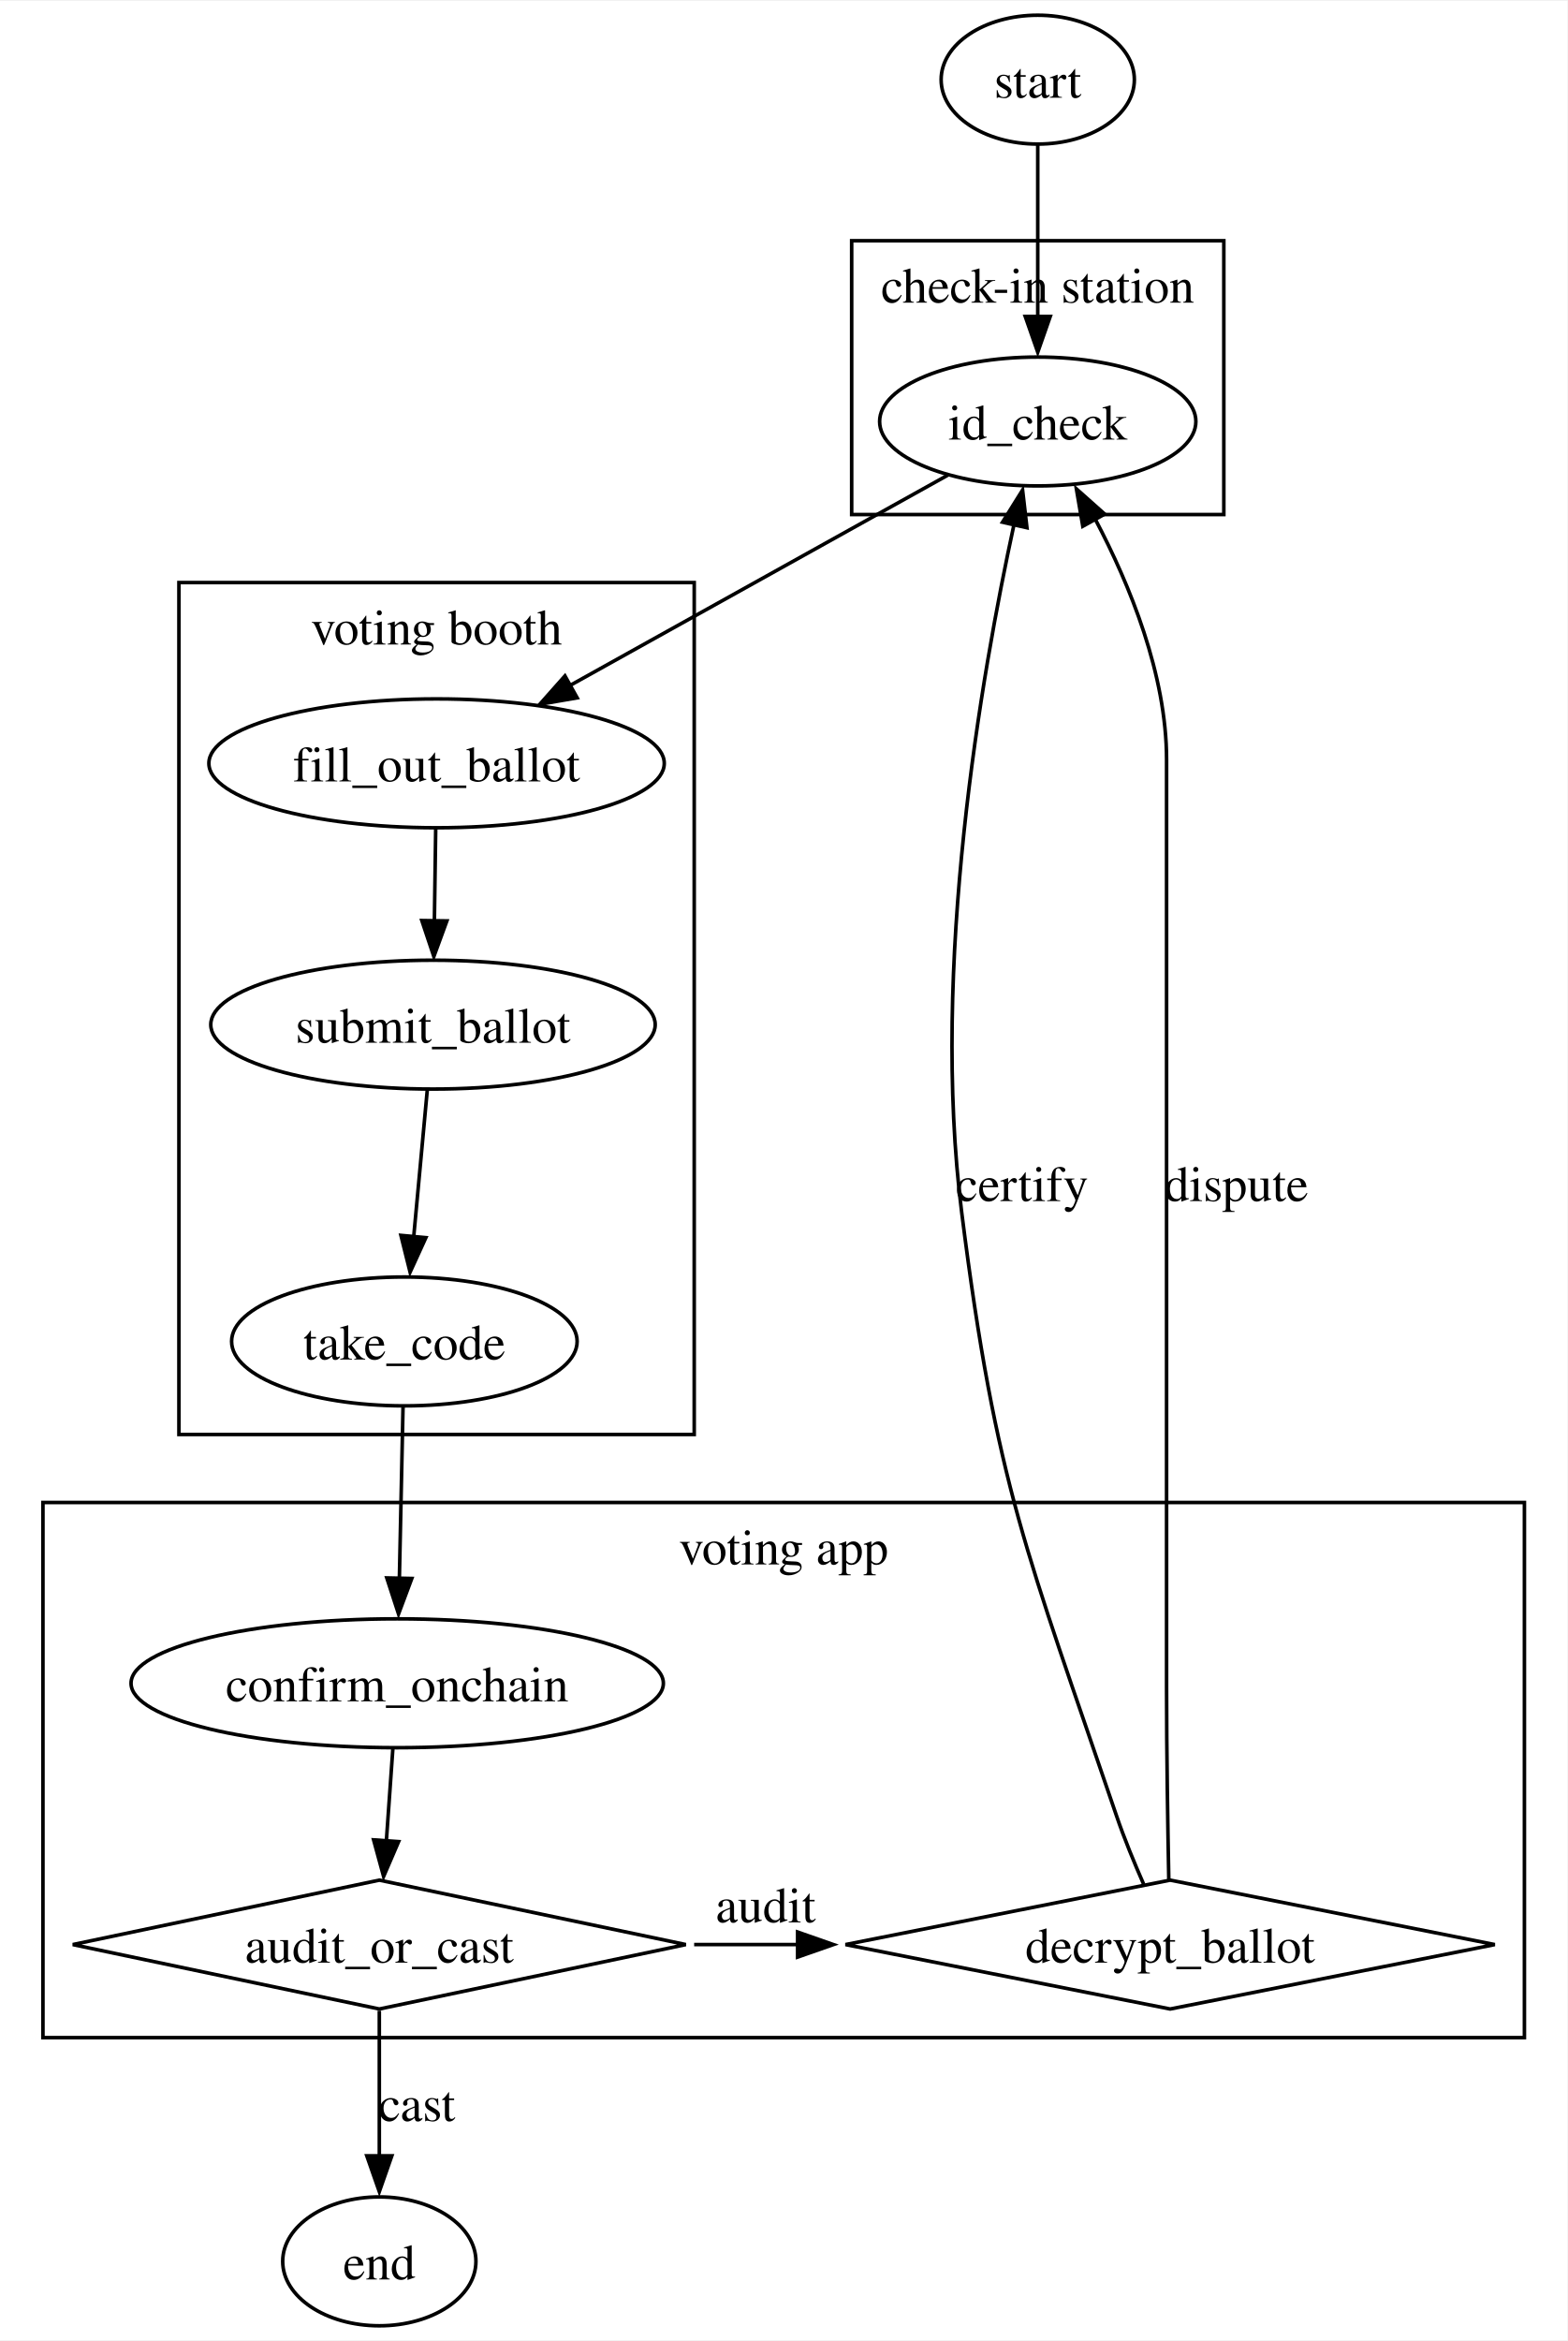
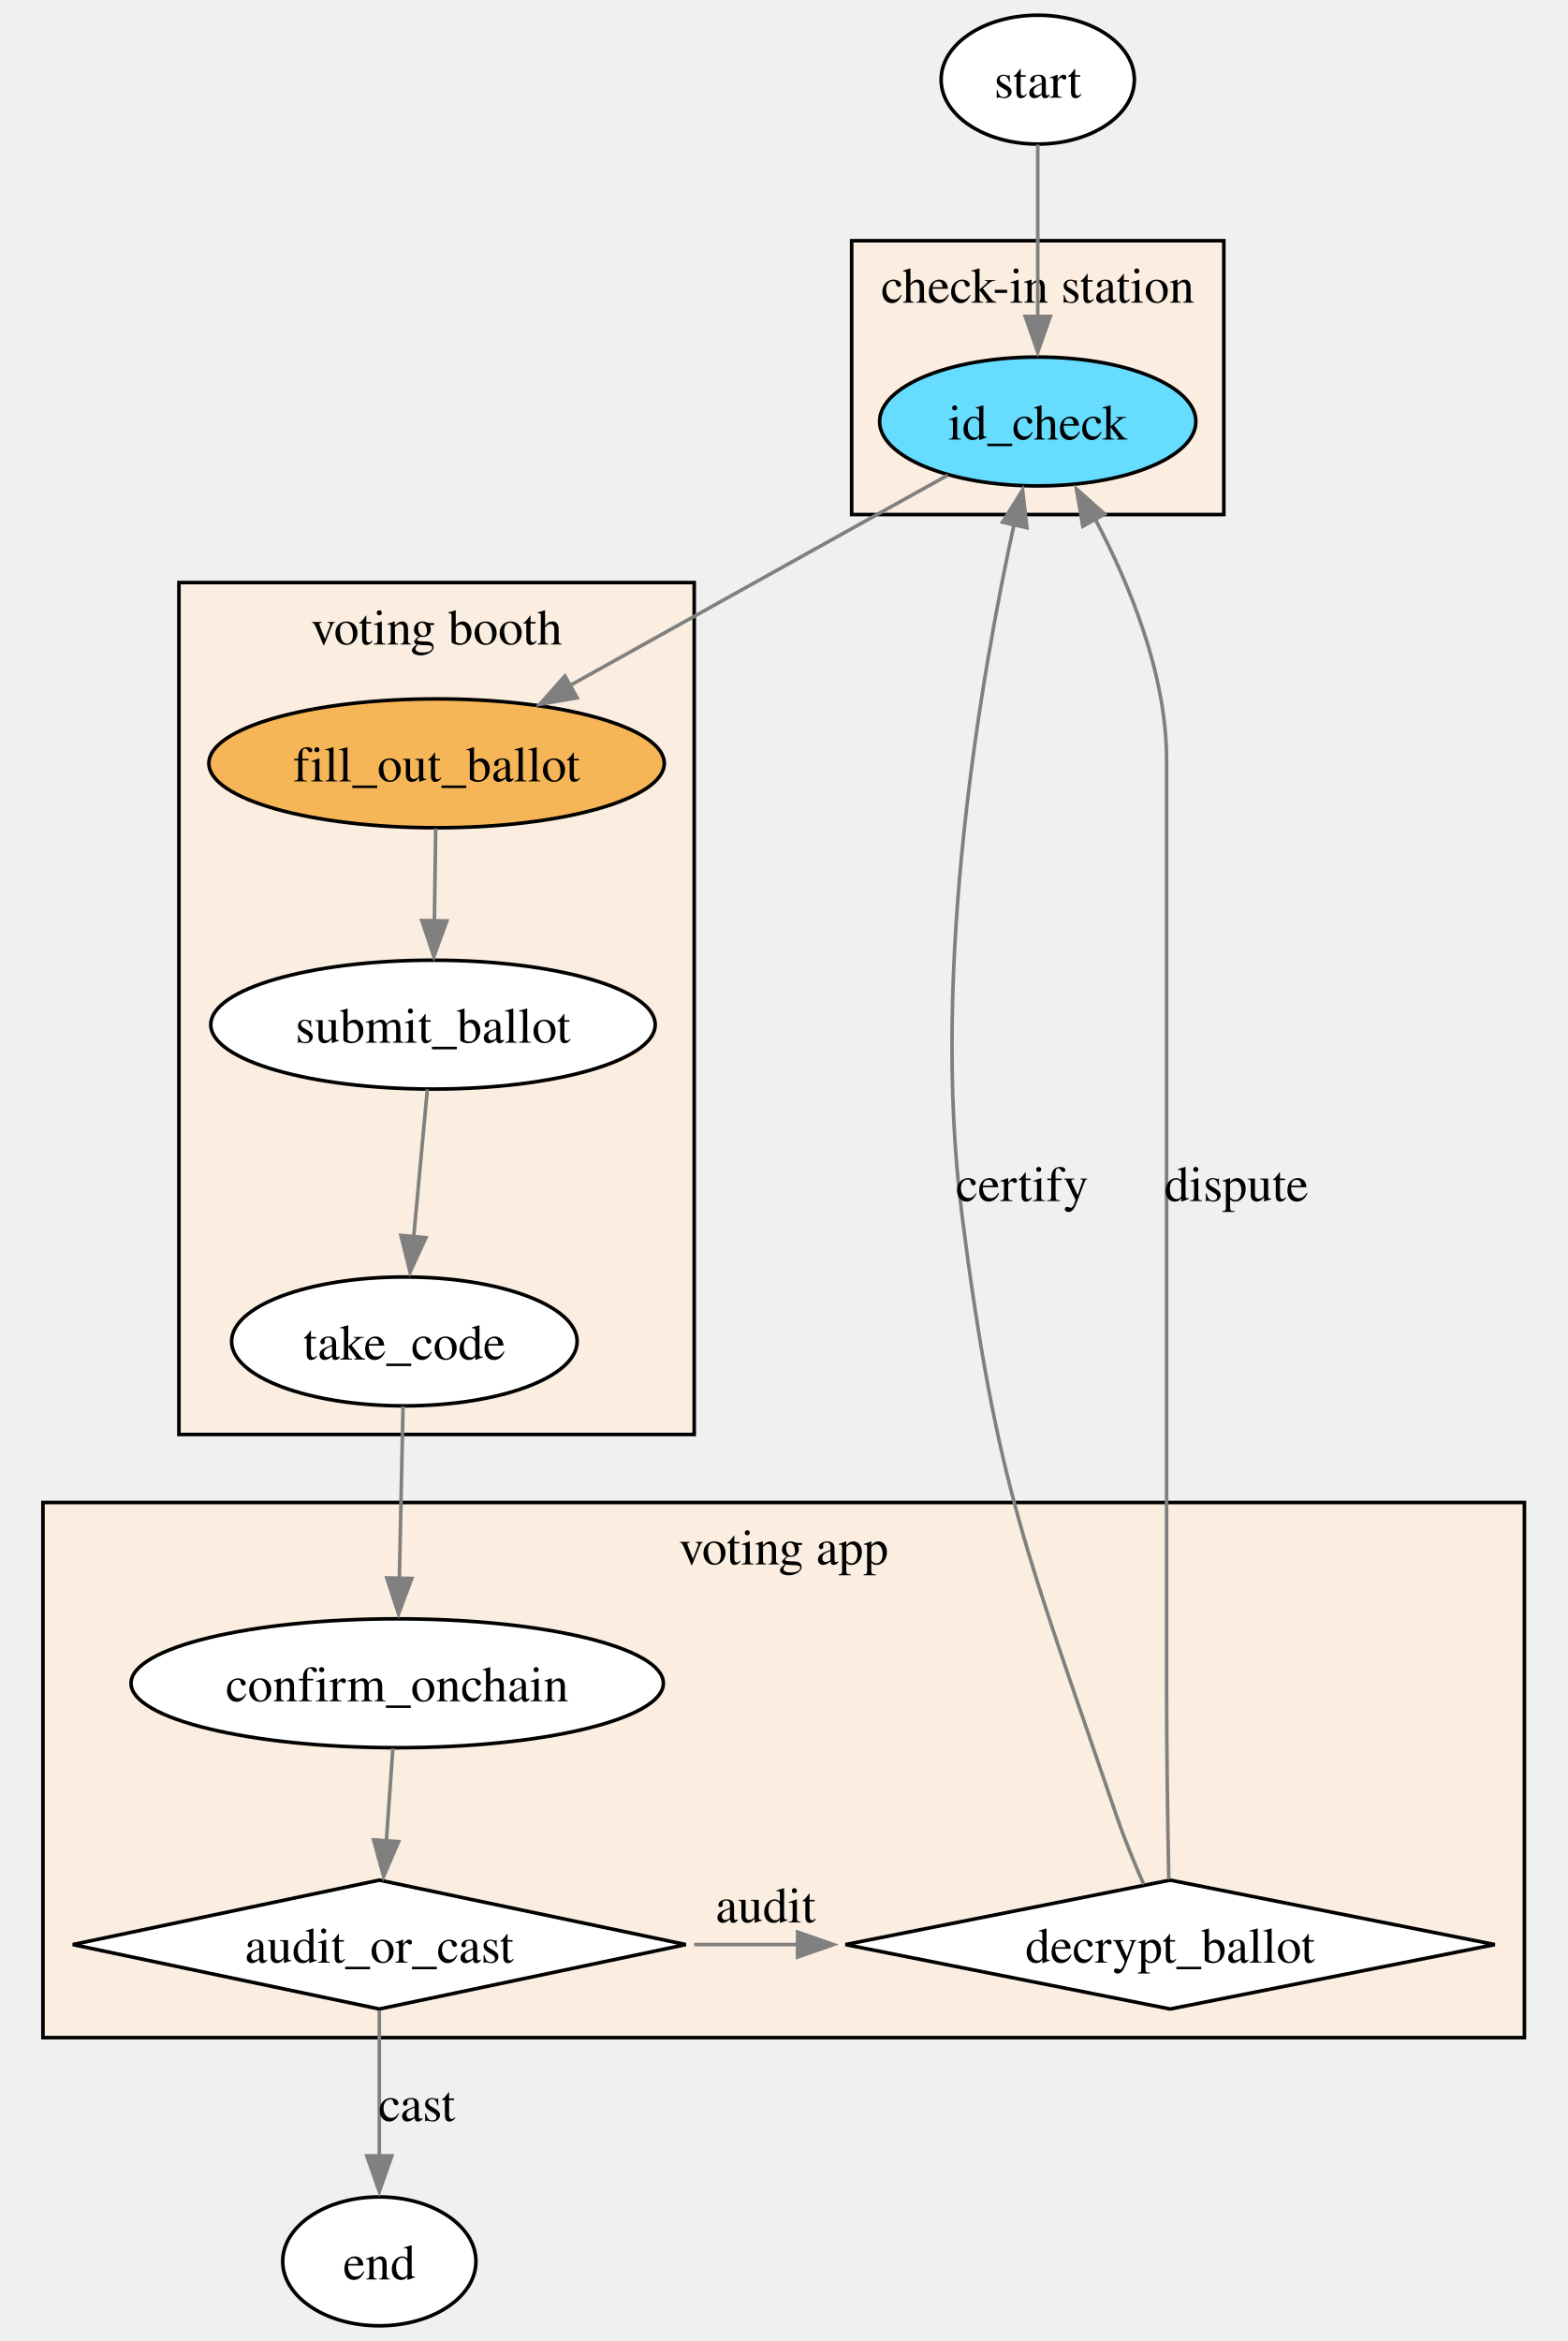
<svg xmlns="http://www.w3.org/2000/svg" width="438pt" height="654pt" viewBox="0.00 0.00 438.00 653.50">
  <g id="graph0" class="graph" transform="scale(1 1) rotate(0) translate(4 649.5)">
-     <polygon fill="white" stroke="none" points="-4,4 -4,-649.5 434,-649.5 434,4 -4,4" />
    <g id="clust1" class="cluster">
-       <polygon fill="none" stroke="black" points="234,-506 234,-582.5 338,-582.5 338,-506 234,-506" />
+       <polygon fill="#fbeee0" stroke="black" points="234,-506 234,-582.5 338,-582.5 338,-506 234,-506" />
      <text text-anchor="middle" x="286" y="-565.2" font-family="Times,serif" font-size="14.00">check-in station</text>
    </g>
    <g id="clust2" class="cluster">
-       <polygon fill="none" stroke="black" points="46,-249 46,-487 190,-487 190,-249 46,-249" />
+       <polygon fill="#fbeee0" stroke="black" points="46,-249 46,-487 190,-487 190,-249 46,-249" />
      <text text-anchor="middle" x="118" y="-469.7" font-family="Times,serif" font-size="14.00">voting booth</text>
    </g>
    <g id="clust3" class="cluster">
-       <polygon fill="none" stroke="black" points="8,-80.5 8,-230 422,-230 422,-80.5 8,-80.5" />
+       <polygon fill="#fbeee0" stroke="black" points="8,-80.5 8,-230 422,-230 422,-80.5 8,-80.5" />
      <text text-anchor="middle" x="215" y="-212.7" font-family="Times,serif" font-size="14.00">voting app</text>
    </g>
    <g id="node1" class="node">
-       <ellipse fill="none" stroke="black" cx="286" cy="-627.5" rx="27" ry="18" />
+       <ellipse fill="white" stroke="black" cx="286" cy="-627.5" rx="27" ry="18" />
      <text text-anchor="middle" x="286" y="-622.45" font-family="Times,serif" font-size="14.00">start</text>
    </g>
    <g id="node2" class="node">
-       <ellipse fill="none" stroke="black" cx="286" cy="-532" rx="44.19" ry="18" />
+       <ellipse fill="#66ddff" stroke="black" cx="286" cy="-532" rx="44.19" ry="18" />
      <text text-anchor="middle" x="286" y="-526.95" font-family="Times,serif" font-size="14.00">id_check</text>
    </g>
    <g id="edge1" class="edge">
-       <path fill="none" stroke="black" d="M286,-609.35C286,-595.86 286,-576.78 286,-561.07" />
-       <polygon fill="black" stroke="black" points="289.5,-561.36 286,-551.36 282.5,-561.36 289.5,-561.36" />
+       <path fill="none" stroke="grey" d="M286,-609.35C286,-595.86 286,-576.78 286,-561.07" />
+       <polygon fill="grey" stroke="grey" points="289.5,-561.36 286,-551.36 282.5,-561.36 289.5,-561.36" />
    </g>
    <g id="node3" class="node">
-       <ellipse fill="none" stroke="black" cx="118" cy="-436.5" rx="63.63" ry="18" />
+       <ellipse fill="#f6b657" stroke="black" cx="118" cy="-436.5" rx="63.63" ry="18" />
      <text text-anchor="middle" x="118" y="-431.45" font-family="Times,serif" font-size="14.00">fill_out_ballot</text>
    </g>
    <g id="edge7" class="edge">
-       <path fill="none" stroke="black" d="M260.85,-517C232.89,-501.44 187.46,-476.16 155.35,-458.29" />
-       <polygon fill="black" stroke="black" points="157.29,-454.8 146.85,-453 153.88,-460.92 157.29,-454.8" />
+       <path fill="none" stroke="grey" d="M260.85,-517C232.89,-501.44 187.46,-476.16 155.35,-458.29" />
+       <polygon fill="grey" stroke="grey" points="157.29,-454.8 146.85,-453 153.88,-460.92 157.29,-454.8" />
    </g>
    <g id="node4" class="node">
-       <ellipse fill="none" stroke="black" cx="117" cy="-363.5" rx="62.1" ry="18" />
+       <ellipse fill="white" stroke="black" cx="117" cy="-363.5" rx="62.1" ry="18" />
      <text text-anchor="middle" x="117" y="-358.45" font-family="Times,serif" font-size="14.00">submit_ballot</text>
    </g>
    <g id="edge2" class="edge">
-       <path fill="none" stroke="black" d="M117.76,-418.31C117.65,-410.55 117.52,-401.18 117.39,-392.45" />
-       <polygon fill="black" stroke="black" points="120.88,-392.48 117.24,-382.53 113.88,-392.58 120.88,-392.48" />
+       <path fill="none" stroke="grey" d="M117.76,-418.31C117.65,-410.55 117.52,-401.18 117.39,-392.45" />
+       <polygon fill="grey" stroke="grey" points="120.88,-392.48 117.24,-382.53 113.88,-392.58 120.88,-392.48" />
    </g>
    <g id="node5" class="node">
-       <ellipse fill="none" stroke="black" cx="109" cy="-275" rx="48.28" ry="18" />
+       <ellipse fill="white" stroke="black" cx="109" cy="-275" rx="48.28" ry="18" />
      <text text-anchor="middle" x="109" y="-269.95" font-family="Times,serif" font-size="14.00">take_code</text>
    </g>
    <g id="edge3" class="edge">
-       <path fill="none" stroke="black" d="M115.42,-345.41C114.33,-333.64 112.86,-317.73 111.6,-304.11" />
-       <polygon fill="black" stroke="black" points="115.01,-303.99 110.6,-294.35 108.04,-304.63 115.01,-303.99" />
+       <path fill="none" stroke="grey" d="M115.42,-345.41C114.33,-333.64 112.86,-317.73 111.6,-304.11" />
+       <polygon fill="grey" stroke="grey" points="115.01,-303.99 110.6,-294.35 108.04,-304.63 115.01,-303.99" />
    </g>
    <g id="node6" class="node">
-       <ellipse fill="none" stroke="black" cx="107" cy="-179.5" rx="74.38" ry="18" />
+       <ellipse fill="white" stroke="black" cx="107" cy="-179.5" rx="74.38" ry="18" />
      <text text-anchor="middle" x="107" y="-174.45" font-family="Times,serif" font-size="14.00">confirm_onchain</text>
    </g>
    <g id="edge4" class="edge">
-       <path fill="none" stroke="black" d="M108.63,-256.85C108.34,-243.36 107.94,-224.28 107.6,-208.57" />
-       <polygon fill="black" stroke="black" points="111.08,-208.78 107.37,-198.86 104.09,-208.93 111.08,-208.78" />
+       <path fill="none" stroke="grey" d="M108.63,-256.85C108.34,-243.36 107.94,-224.28 107.6,-208.57" />
+       <polygon fill="grey" stroke="grey" points="111.08,-208.78 107.37,-198.86 104.09,-208.93 111.08,-208.78" />
    </g>
    <g id="node7" class="node">
-       <polygon fill="none" stroke="black" points="102,-124.5 16.35,-106.5 102,-88.5 187.65,-106.5 102,-124.5" />
+       <polygon fill="white" stroke="black" points="102,-124.5 16.35,-106.5 102,-88.5 187.65,-106.5 102,-124.5" />
      <text text-anchor="middle" x="102" y="-101.45" font-family="Times,serif" font-size="14.00">audit_or_cast</text>
    </g>
    <g id="edge5" class="edge">
-       <path fill="none" stroke="black" d="M105.79,-161.31C105.24,-153.55 104.58,-144.18 103.97,-135.45" />
-       <polygon fill="black" stroke="black" points="107.39,-135.26 103.2,-125.53 100.41,-135.75 107.39,-135.26" />
+       <path fill="none" stroke="grey" d="M105.79,-161.31C105.24,-153.55 104.58,-144.18 103.97,-135.45" />
+       <polygon fill="grey" stroke="grey" points="107.39,-135.26 103.2,-125.53 100.41,-135.75 107.39,-135.26" />
    </g>
    <g id="node8" class="node">
-       <polygon fill="none" stroke="black" points="323,-124.5 232.28,-106.5 323,-88.5 413.72,-106.5 323,-124.5" />
+       <polygon fill="white" stroke="black" points="323,-124.5 232.28,-106.5 323,-88.5 413.72,-106.5 323,-124.5" />
      <text text-anchor="middle" x="323" y="-101.45" font-family="Times,serif" font-size="14.00">decrypt_ballot</text>
    </g>
    <g id="edge6" class="edge">
-       <path fill="none" stroke="black" d="M189.98,-106.5C199.51,-106.5 209.28,-106.5 218.98,-106.5" />
-       <polygon fill="black" stroke="black" points="218.89,-110 228.89,-106.5 218.89,-103 218.89,-110" />
+       <path fill="none" stroke="grey" d="M189.98,-106.5C199.51,-106.5 209.28,-106.5 218.98,-106.5" />
+       <polygon fill="grey" stroke="grey" points="218.89,-110 228.89,-106.5 218.89,-103 218.89,-110" />
      <text text-anchor="middle" x="209.97" y="-112.7" font-family="Times,serif" font-size="14.00">audit</text>
    </g>
    <g id="node9" class="node">
-       <ellipse fill="none" stroke="black" cx="102" cy="-18" rx="27" ry="18" />
+       <ellipse fill="white" stroke="black" cx="102" cy="-18" rx="27" ry="18" />
      <text text-anchor="middle" x="102" y="-12.95" font-family="Times,serif" font-size="14.00">end</text>
    </g>
    <g id="edge8" class="edge">
-       <path fill="none" stroke="black" d="M102,-88C102,-76.27 102,-60.58 102,-47.12" />
-       <polygon fill="black" stroke="black" points="105.5,-47.48 102,-37.48 98.5,-47.48 105.5,-47.48" />
+       <path fill="none" stroke="grey" d="M102,-88C102,-76.27 102,-60.58 102,-47.12" />
+       <polygon fill="grey" stroke="grey" points="105.5,-47.48 102,-37.48 98.5,-47.48 105.5,-47.48" />
      <text text-anchor="middle" x="112.5" y="-57.2" font-family="Times,serif" font-size="14.00">cast</text>
    </g>
    <g id="edge9" class="edge">
-       <path fill="none" stroke="black" d="M315.61,-123.33C313,-129.26 310.17,-136.12 308,-142.5 283.09,-215.69 274.44,-234.29 264.75,-311 256.05,-379.9 270.27,-461.34 279.35,-503.15" />
-       <polygon fill="black" stroke="black" points="276.15,-503.86 281.76,-512.85 282.98,-502.32 276.15,-503.86" />
+       <path fill="none" stroke="grey" d="M315.61,-123.33C313,-129.26 310.17,-136.12 308,-142.5 283.09,-215.69 274.44,-234.29 264.75,-311 256.05,-379.9 270.27,-461.34 279.35,-503.15" />
+       <polygon fill="grey" stroke="grey" points="276.15,-503.86 281.76,-512.85 282.98,-502.32 276.15,-503.86" />
      <text text-anchor="middle" x="281.62" y="-314.2" font-family="Times,serif" font-size="14.00">certify</text>
    </g>
    <g id="edge10" class="edge">
-       <path fill="none" stroke="black" d="M322.62,-124.72C322.34,-139.09 322,-160.13 322,-178.5 322,-437.5 322,-437.5 322,-437.5 322,-461.31 311.71,-486.39 302.13,-504.58" />
-       <polygon fill="black" stroke="black" points="298.59,-502.73 296.8,-513.17 304.71,-506.13 298.59,-502.73" />
+       <path fill="none" stroke="grey" d="M322.62,-124.72C322.34,-139.09 322,-160.13 322,-178.5 322,-437.5 322,-437.5 322,-437.5 322,-461.31 311.71,-486.39 302.13,-504.58" />
+       <polygon fill="grey" stroke="grey" points="298.59,-502.73 296.8,-513.17 304.71,-506.13 298.59,-502.73" />
      <text text-anchor="middle" x="341.5" y="-314.2" font-family="Times,serif" font-size="14.00">dispute</text>
    </g>
  </g>
</svg>
